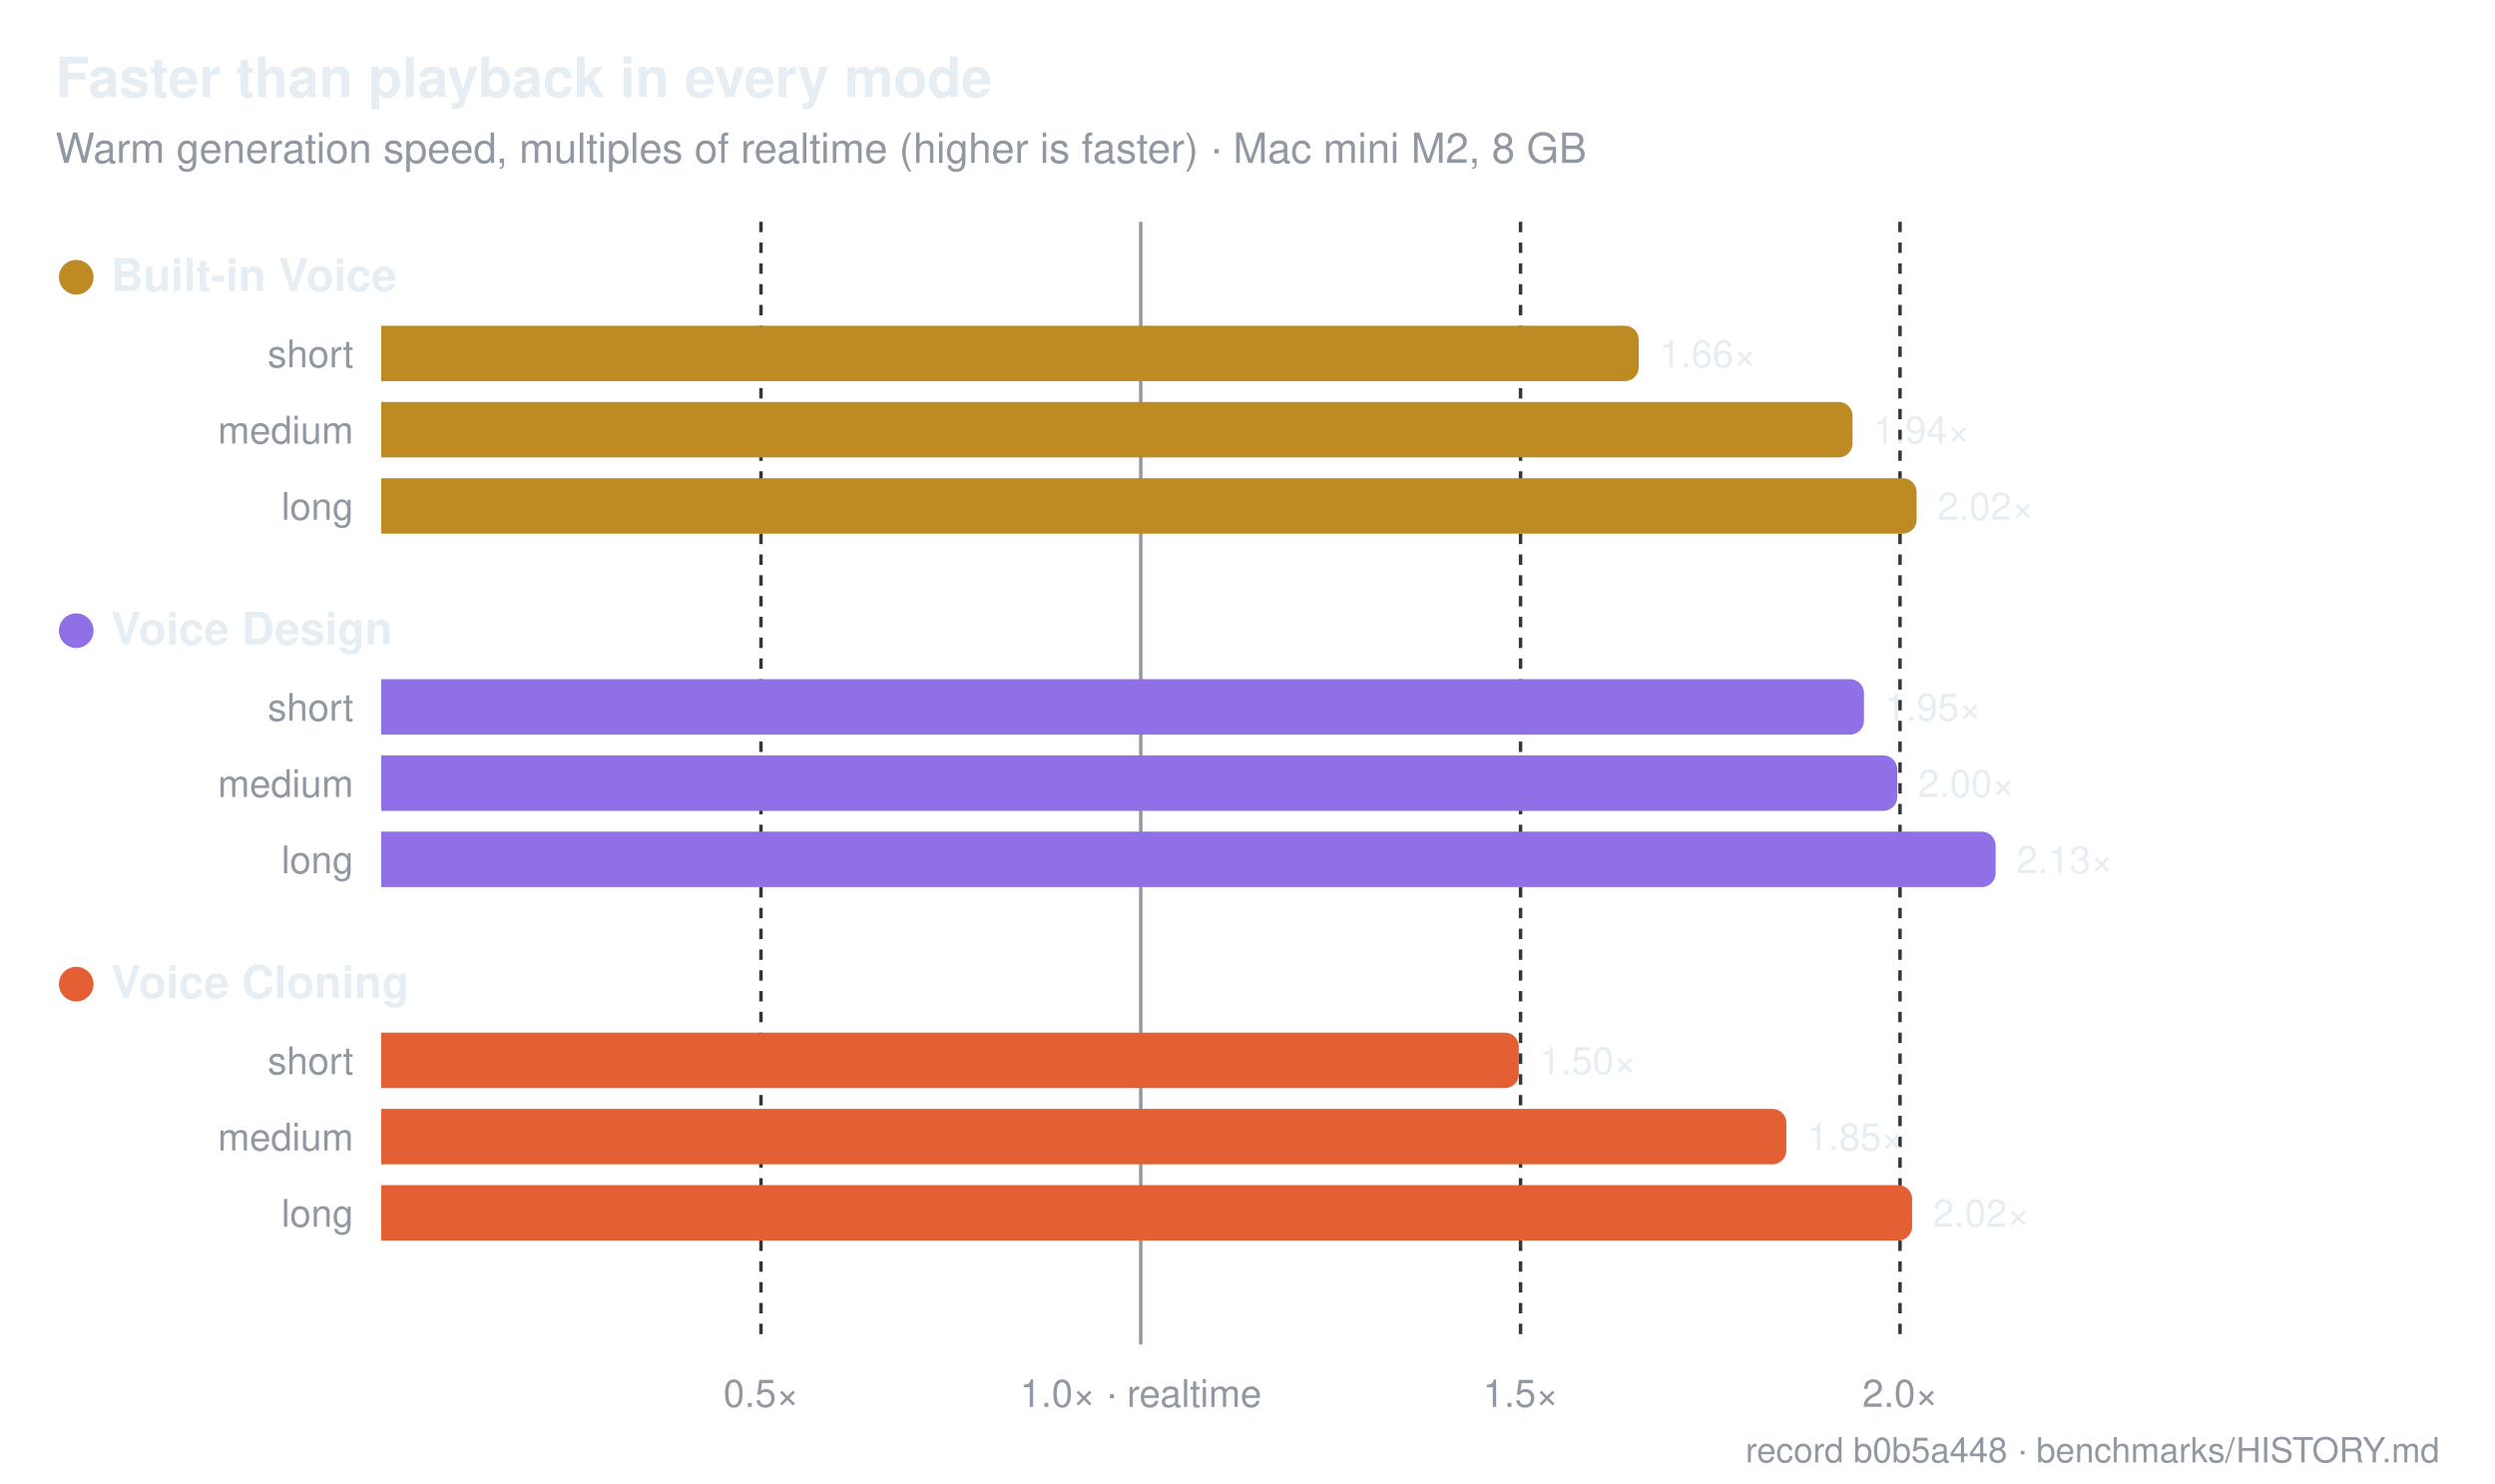
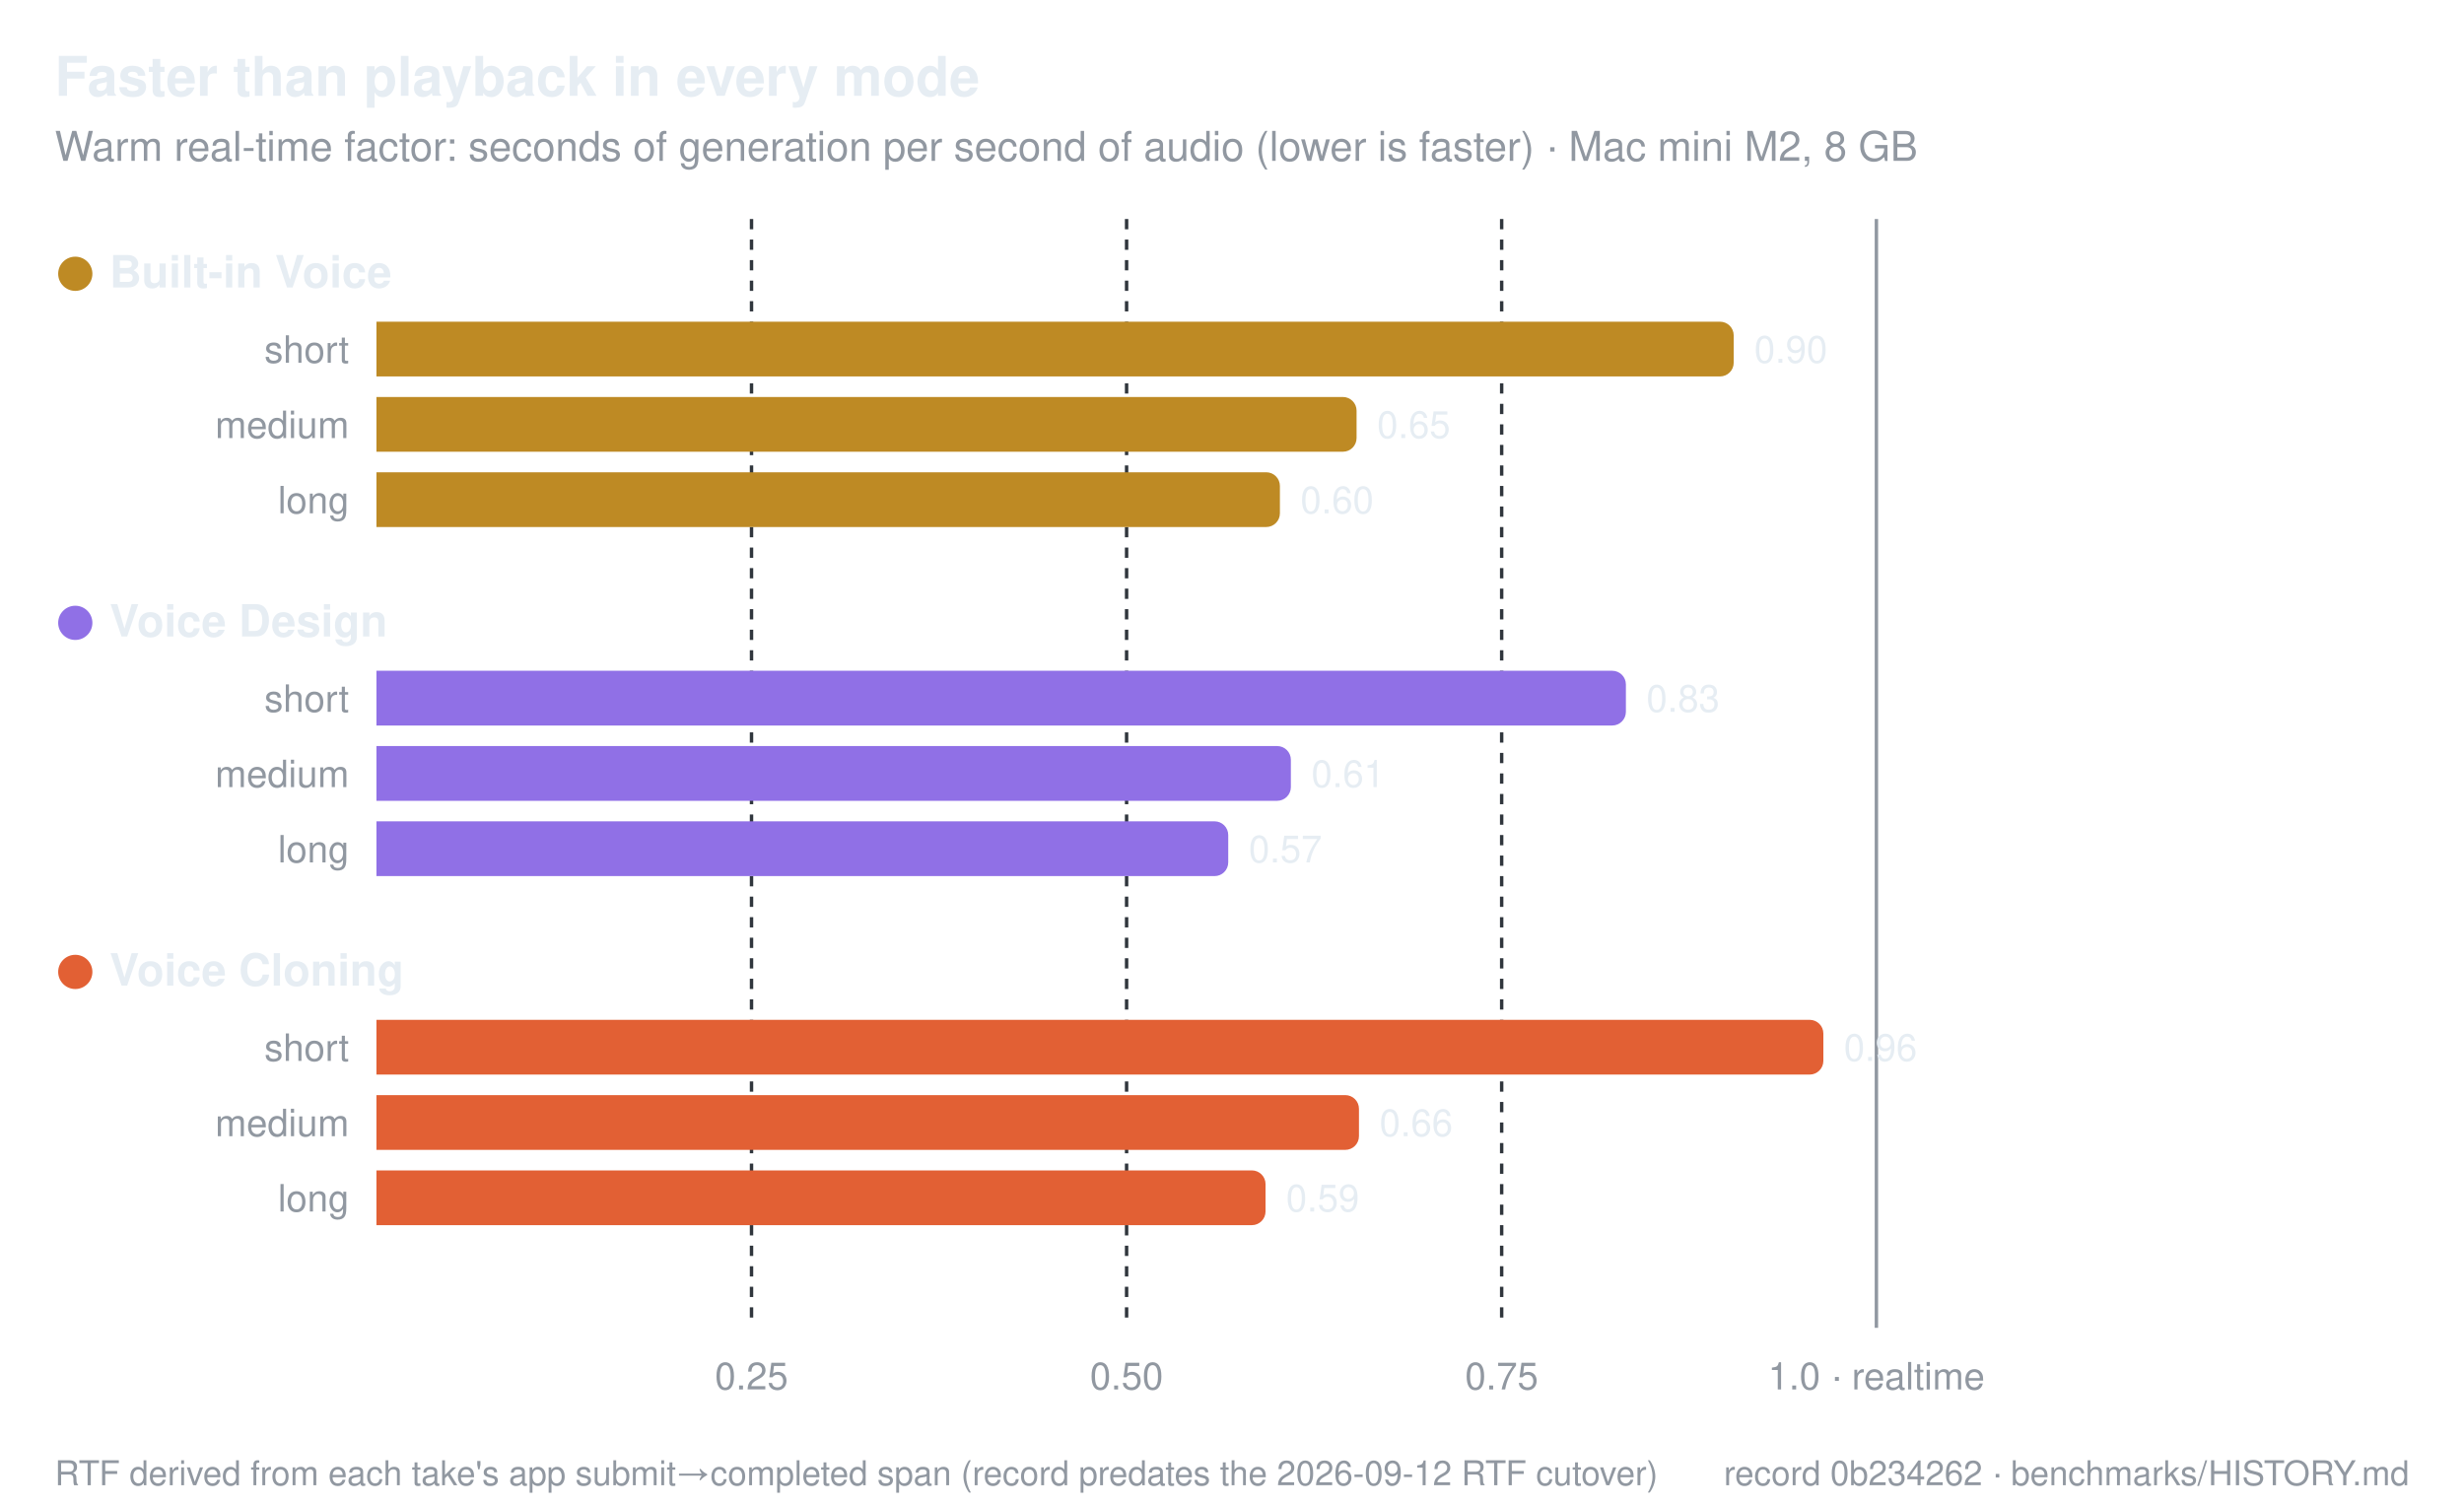
- <svg xmlns="http://www.w3.org/2000/svg" width="720" height="428" viewBox="0 0 720 428" role="img">
+ <svg xmlns="http://www.w3.org/2000/svg" width="720" height="440" viewBox="0 0 720 440" role="img">
  <g font-family="-apple-system,BlinkMacSystemFont,'Segoe UI',Helvetica,Arial,sans-serif">
    <text x="16.0" y="28.0" fill="#e6edf3" font-size="16" font-weight="600" text-anchor="start">Faster than playback in every mode</text>
-     <text x="16.0" y="47.0" fill="#9198a1" font-size="12" font-weight="normal" text-anchor="start">Warm generation speed, multiples of realtime (higher is faster) · Mac mini M2, 8 GB</text>
+     <text x="16.0" y="47.0" fill="#9198a1" font-size="12" font-weight="normal" text-anchor="start">Warm real-time factor: seconds of generation per second of audio (lower is faster) · Mac mini M2, 8 GB</text>
    <line x1="219.6" y1="64.0" x2="219.6" y2="388" stroke="#30363d" stroke-width="1" stroke-dasharray="3 3" />
-     <text x="219.6" y="406.0" fill="#9198a1" font-size="11" font-weight="normal" text-anchor="middle">0.5×</text>
-     <line x1="329.2" y1="64.0" x2="329.2" y2="388" stroke="#9198a1" stroke-width="1" />
-     <text x="329.2" y="406.0" fill="#9198a1" font-size="11" font-weight="normal" text-anchor="middle">1.0× · realtime</text>
+     <text x="219.6" y="406.0" fill="#9198a1" font-size="11" font-weight="normal" text-anchor="middle">0.25</text>
+     <line x1="329.2" y1="64.0" x2="329.2" y2="388" stroke="#30363d" stroke-width="1" stroke-dasharray="3 3" />
+     <text x="329.2" y="406.0" fill="#9198a1" font-size="11" font-weight="normal" text-anchor="middle">0.50</text>
    <line x1="438.8" y1="64.0" x2="438.8" y2="388" stroke="#30363d" stroke-width="1" stroke-dasharray="3 3" />
-     <text x="438.8" y="406.0" fill="#9198a1" font-size="11" font-weight="normal" text-anchor="middle">1.5×</text>
-     <line x1="548.3" y1="64.0" x2="548.3" y2="388" stroke="#30363d" stroke-width="1" stroke-dasharray="3 3" />
-     <text x="548.3" y="406.0" fill="#9198a1" font-size="11" font-weight="normal" text-anchor="middle">2.0×</text>
+     <text x="438.8" y="406.0" fill="#9198a1" font-size="11" font-weight="normal" text-anchor="middle">0.75</text>
+     <line x1="548.3" y1="64.0" x2="548.3" y2="388" stroke="#9198a1" stroke-width="1" />
+     <text x="548.3" y="406.0" fill="#9198a1" font-size="11" font-weight="normal" text-anchor="middle">1.0 · realtime</text>
    <circle cx="22" cy="80.0" r="5" fill="#BE8A24" />
    <text x="32.0" y="84.0" fill="#e6edf3" font-size="13" font-weight="600" text-anchor="start">Built-in Voice</text>
    <text x="102.0" y="106.0" fill="#9198a1" font-size="11" font-weight="normal" text-anchor="end">short</text>
-     <path d="M110.0 94.0 h358.9 a4 4 0 0 1 4 4 v8.0 a4 4 0 0 1 -4 4 h-358.9 z" fill="#BE8A24" />
-     <text x="478.9" y="106.0" fill="#e6edf3" font-size="11" font-weight="normal" text-anchor="start">1.66×</text>
+     <path d="M110.0 94.0 h392.6 a4 4 0 0 1 4 4 v8.0 a4 4 0 0 1 -4 4 h-392.6 z" fill="#BE8A24" />
+     <text x="512.6" y="106.0" fill="#e6edf3" font-size="11" font-weight="normal" text-anchor="start">0.90</text>
    <text x="102.0" y="128.0" fill="#9198a1" font-size="11" font-weight="normal" text-anchor="end">medium</text>
-     <path d="M110.0 116.0 h420.6 a4 4 0 0 1 4 4 v8.0 a4 4 0 0 1 -4 4 h-420.6 z" fill="#BE8A24" />
-     <text x="540.6" y="128.0" fill="#e6edf3" font-size="11" font-weight="normal" text-anchor="start">1.94×</text>
+     <path d="M110.0 116.0 h282.4 a4 4 0 0 1 4 4 v8.0 a4 4 0 0 1 -4 4 h-282.4 z" fill="#BE8A24" />
+     <text x="402.4" y="128.0" fill="#e6edf3" font-size="11" font-weight="normal" text-anchor="start">0.65</text>
    <text x="102.0" y="150.0" fill="#9198a1" font-size="11" font-weight="normal" text-anchor="end">long</text>
-     <path d="M110.0 138.0 h439.1 a4 4 0 0 1 4 4 v8.0 a4 4 0 0 1 -4 4 h-439.1 z" fill="#BE8A24" />
-     <text x="559.1" y="150.0" fill="#e6edf3" font-size="11" font-weight="normal" text-anchor="start">2.02×</text>
+     <path d="M110.0 138.0 h260.0 a4 4 0 0 1 4 4 v8.0 a4 4 0 0 1 -4 4 h-260.0 z" fill="#BE8A24" />
+     <text x="380.0" y="150.0" fill="#e6edf3" font-size="11" font-weight="normal" text-anchor="start">0.60</text>
    <circle cx="22" cy="182.0" r="5" fill="#9070E6" />
    <text x="32.0" y="186.0" fill="#e6edf3" font-size="13" font-weight="600" text-anchor="start">Voice Design</text>
    <text x="102.0" y="208.0" fill="#9198a1" font-size="11" font-weight="normal" text-anchor="end">short</text>
-     <path d="M110.0 196.0 h423.9 a4 4 0 0 1 4 4 v8.0 a4 4 0 0 1 -4 4 h-423.9 z" fill="#9070E6" />
-     <text x="543.9" y="208.0" fill="#e6edf3" font-size="11" font-weight="normal" text-anchor="start">1.95×</text>
+     <path d="M110.0 196.0 h361.1 a4 4 0 0 1 4 4 v8.0 a4 4 0 0 1 -4 4 h-361.1 z" fill="#9070E6" />
+     <text x="481.1" y="208.0" fill="#e6edf3" font-size="11" font-weight="normal" text-anchor="start">0.83</text>
    <text x="102.0" y="230.0" fill="#9198a1" font-size="11" font-weight="normal" text-anchor="end">medium</text>
-     <path d="M110.0 218.0 h433.5 a4 4 0 0 1 4 4 v8.0 a4 4 0 0 1 -4 4 h-433.5 z" fill="#9070E6" />
-     <text x="553.5" y="230.0" fill="#e6edf3" font-size="11" font-weight="normal" text-anchor="start">2.00×</text>
+     <path d="M110.0 218.0 h263.2 a4 4 0 0 1 4 4 v8.0 a4 4 0 0 1 -4 4 h-263.2 z" fill="#9070E6" />
+     <text x="383.2" y="230.0" fill="#e6edf3" font-size="11" font-weight="normal" text-anchor="start">0.61</text>
    <text x="102.0" y="252.0" fill="#9198a1" font-size="11" font-weight="normal" text-anchor="end">long</text>
-     <path d="M110.0 240.0 h461.9 a4 4 0 0 1 4 4 v8.0 a4 4 0 0 1 -4 4 h-461.9 z" fill="#9070E6" />
-     <text x="581.9" y="252.0" fill="#e6edf3" font-size="11" font-weight="normal" text-anchor="start">2.13×</text>
+     <path d="M110.0 240.0 h244.9 a4 4 0 0 1 4 4 v8.0 a4 4 0 0 1 -4 4 h-244.9 z" fill="#9070E6" />
+     <text x="364.9" y="252.0" fill="#e6edf3" font-size="11" font-weight="normal" text-anchor="start">0.57</text>
    <circle cx="22" cy="284.0" r="5" fill="#E26034" />
    <text x="32.0" y="288.0" fill="#e6edf3" font-size="13" font-weight="600" text-anchor="start">Voice Cloning</text>
    <text x="102.0" y="310.0" fill="#9198a1" font-size="11" font-weight="normal" text-anchor="end">short</text>
-     <path d="M110.0 298.0 h324.3 a4 4 0 0 1 4 4 v8.0 a4 4 0 0 1 -4 4 h-324.3 z" fill="#E26034" />
-     <text x="444.3" y="310.0" fill="#e6edf3" font-size="11" font-weight="normal" text-anchor="start">1.50×</text>
+     <path d="M110.0 298.0 h418.8 a4 4 0 0 1 4 4 v8.0 a4 4 0 0 1 -4 4 h-418.8 z" fill="#E26034" />
+     <text x="538.8" y="310.0" fill="#e6edf3" font-size="11" font-weight="normal" text-anchor="start">0.96</text>
    <text x="102.0" y="332.0" fill="#9198a1" font-size="11" font-weight="normal" text-anchor="end">medium</text>
-     <path d="M110.0 320.0 h401.5 a4 4 0 0 1 4 4 v8.0 a4 4 0 0 1 -4 4 h-401.5 z" fill="#E26034" />
-     <text x="521.5" y="332.0" fill="#e6edf3" font-size="11" font-weight="normal" text-anchor="start">1.85×</text>
+     <path d="M110.0 320.0 h283.1 a4 4 0 0 1 4 4 v8.0 a4 4 0 0 1 -4 4 h-283.1 z" fill="#E26034" />
+     <text x="403.1" y="332.0" fill="#e6edf3" font-size="11" font-weight="normal" text-anchor="start">0.66</text>
    <text x="102.0" y="354.0" fill="#9198a1" font-size="11" font-weight="normal" text-anchor="end">long</text>
-     <path d="M110.0 342.0 h437.8 a4 4 0 0 1 4 4 v8.0 a4 4 0 0 1 -4 4 h-437.8 z" fill="#E26034" />
-     <text x="557.8" y="354.0" fill="#e6edf3" font-size="11" font-weight="normal" text-anchor="start">2.02×</text>
-     <text x="704.0" y="422.0" fill="#9198a1" font-size="10" font-weight="normal" text-anchor="end">record b0b5a448 · benchmarks/HISTORY.md</text>
+     <path d="M110.0 342.0 h255.8 a4 4 0 0 1 4 4 v8.0 a4 4 0 0 1 -4 4 h-255.8 z" fill="#E26034" />
+     <text x="375.8" y="354.0" fill="#e6edf3" font-size="11" font-weight="normal" text-anchor="start">0.59</text>
+     <text x="16.0" y="434.0" fill="#9198a1" font-size="10" font-weight="normal" text-anchor="start">RTF derived from each take's app submit→completed span (record predates the 2026-09-12 RTF cutover)</text>
+     <text x="704.0" y="434.0" fill="#9198a1" font-size="10" font-weight="normal" text-anchor="end">record 0b234262 · benchmarks/HISTORY.md</text>
  </g>
</svg>
